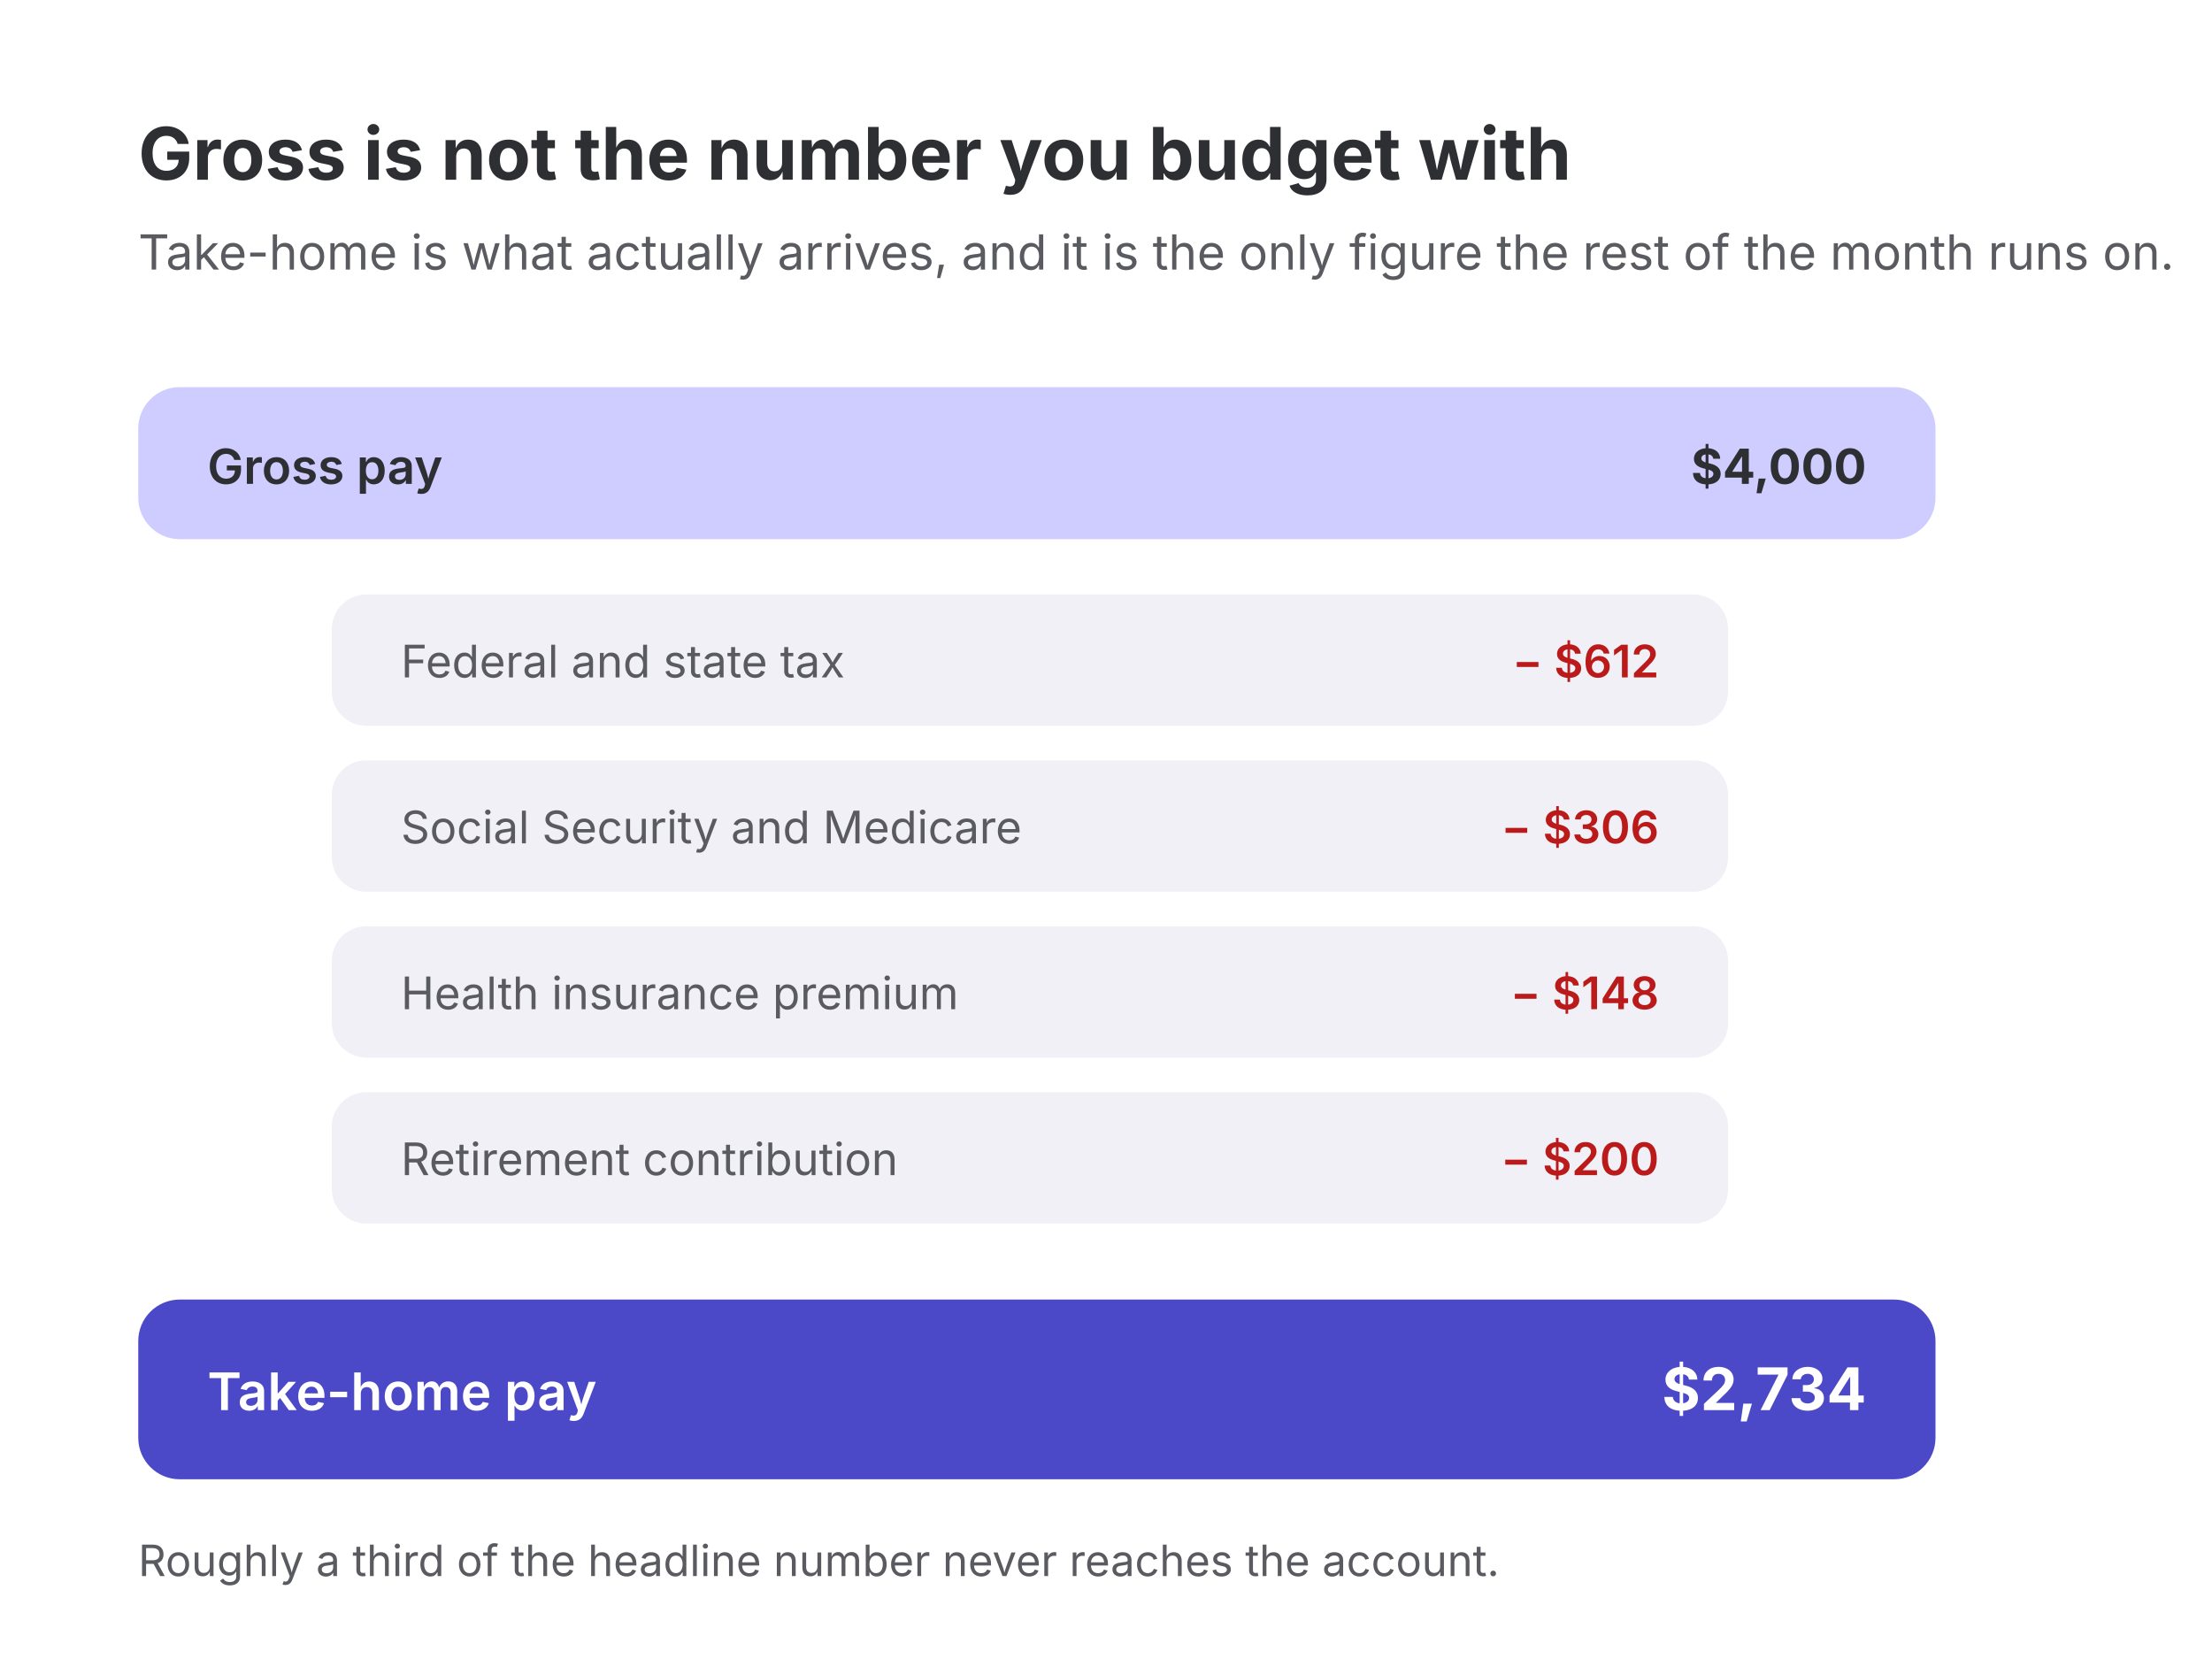
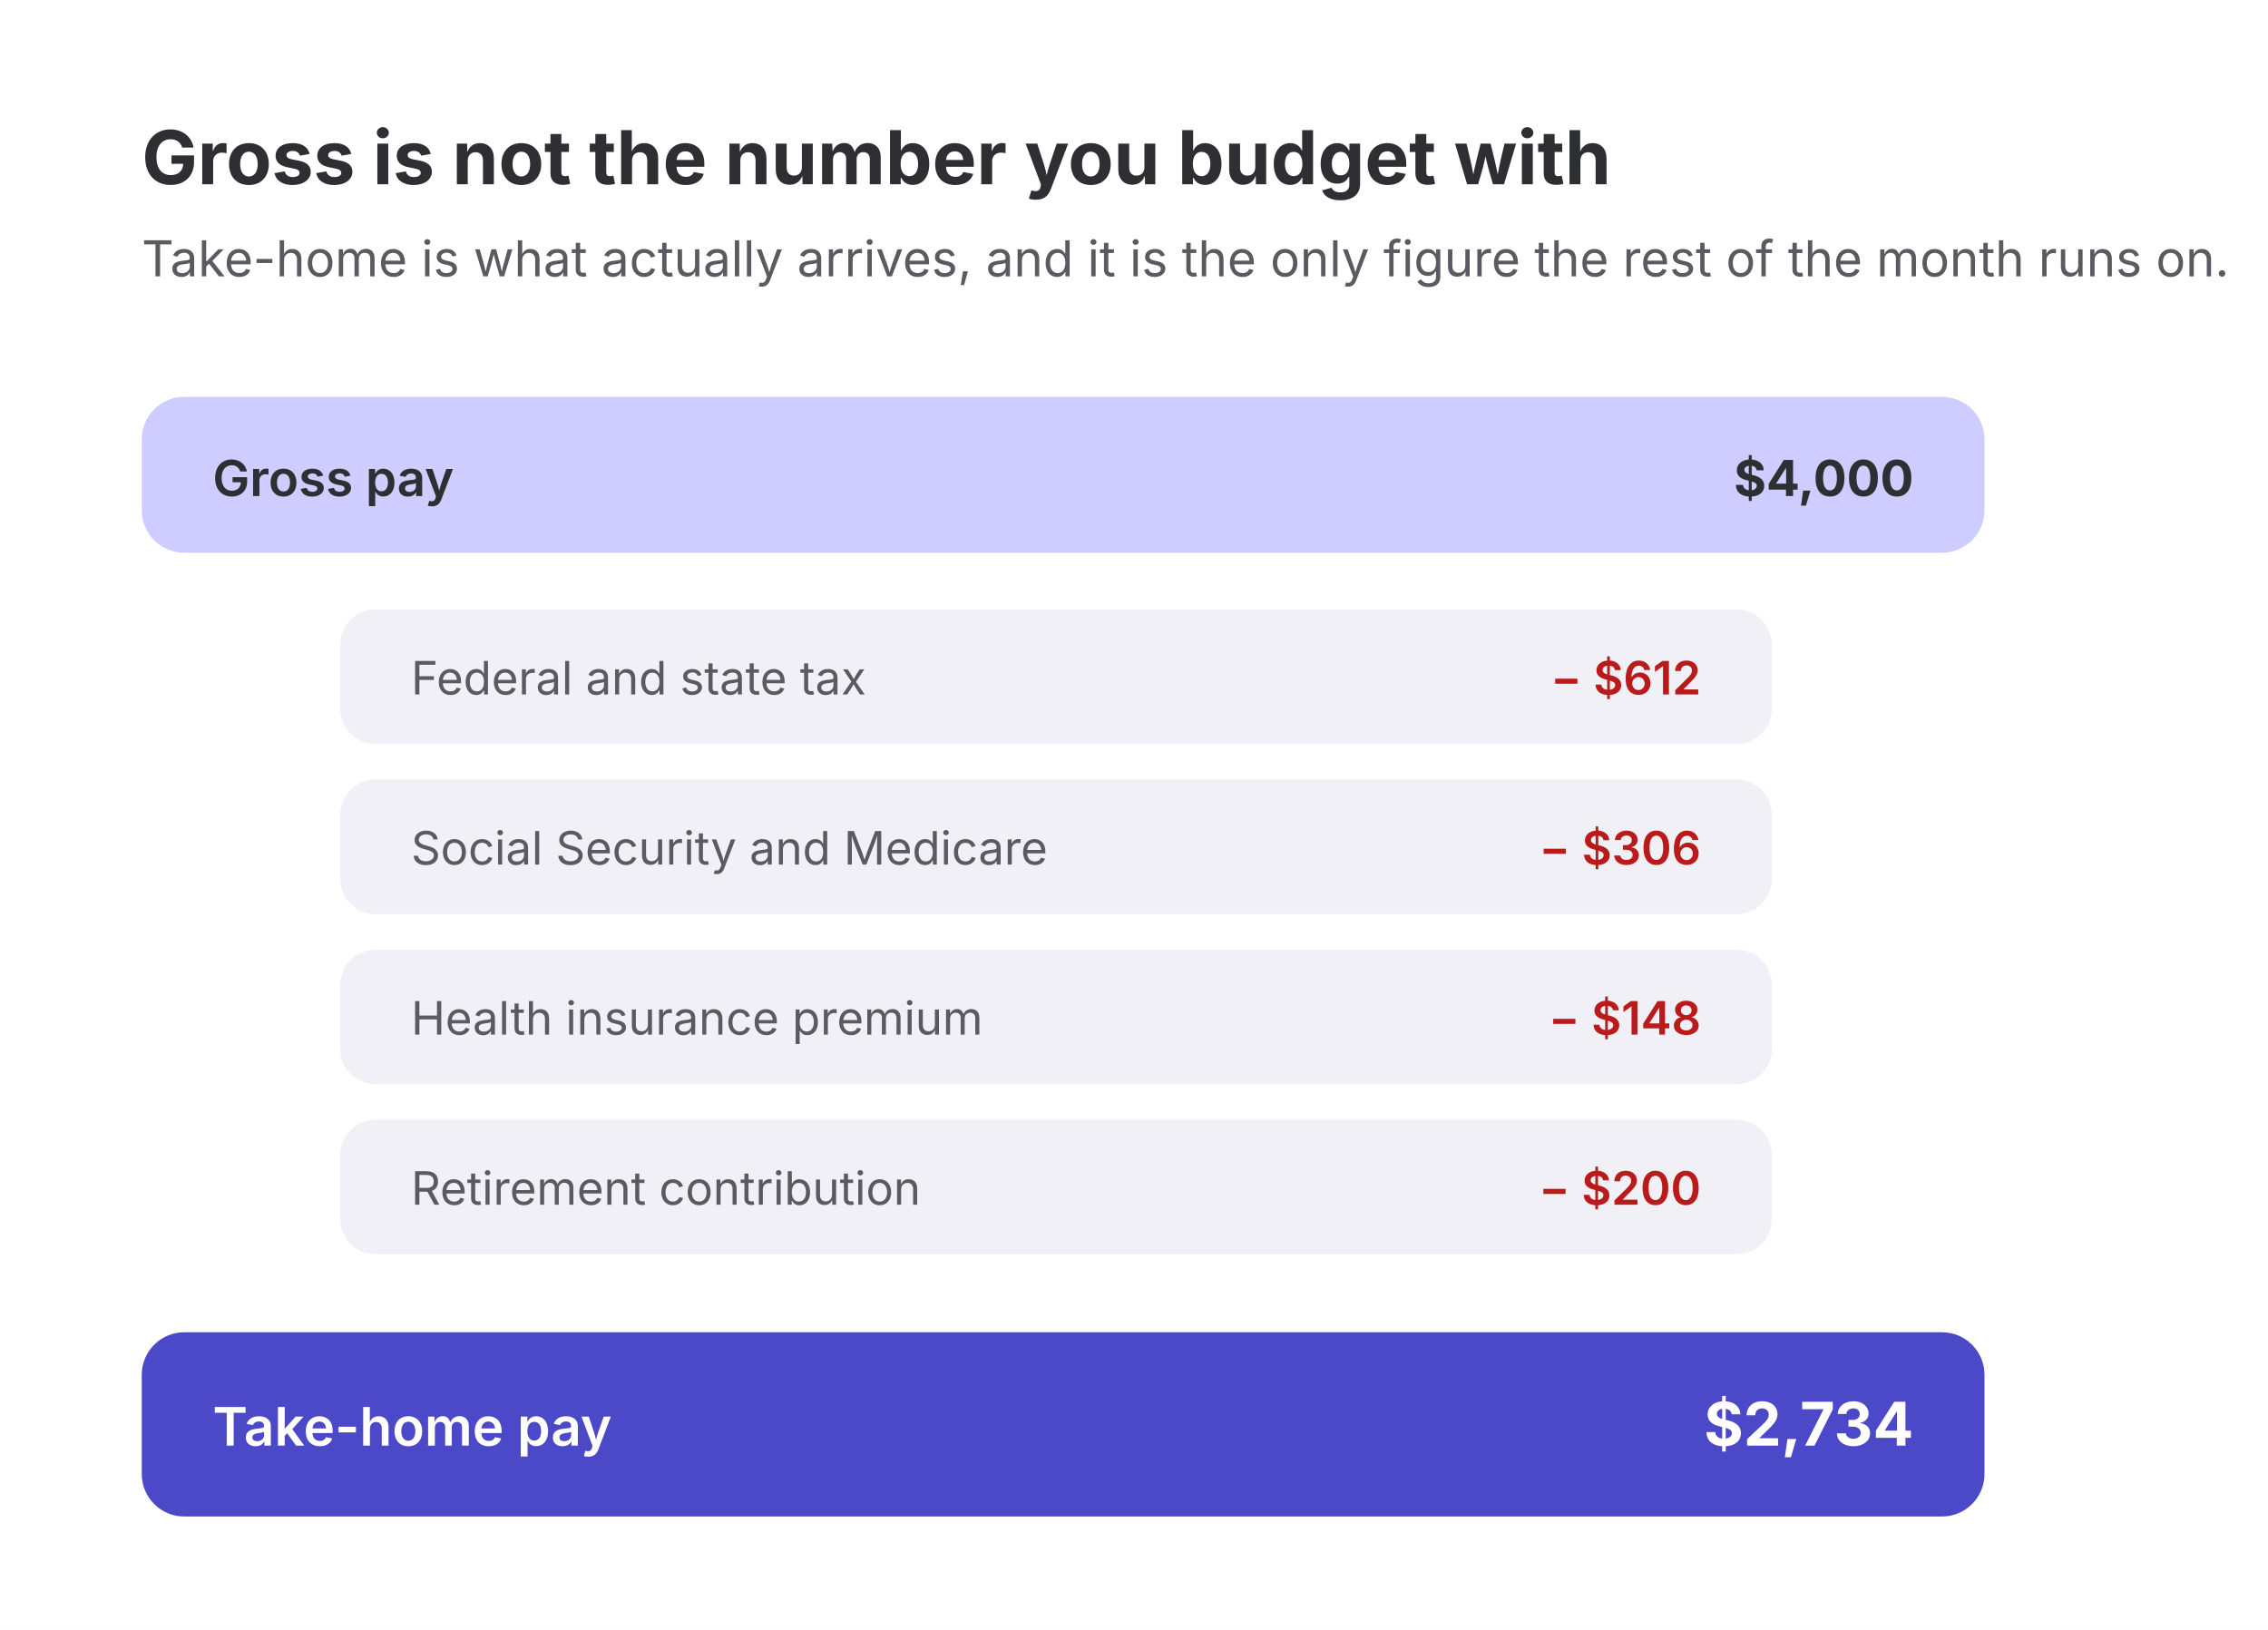
- <svg xmlns="http://www.w3.org/2000/svg" viewBox="0 0 640 480" font-family="Inter, system-ui, sans-serif">
-   <rect width="640" height="480" fill="#ffffff" />
+ <svg xmlns="http://www.w3.org/2000/svg" viewBox="0 0 640 460" font-family="Inter, system-ui, sans-serif">
+   <rect width="640" height="460" fill="#ffffff" />
  <text x="40" y="52" fill="#2d2f33" font-size="21" font-weight="700">Gross is not the number you budget with</text>
  <text x="40" y="78" fill="#5a5b60" font-size="14">Take-home is what actually arrives, and it is the only figure the rest of the month runs on.</text>
  <rect x="40" y="112" width="520" height="44" rx="12" fill="#cfcdff" />
  <text x="60" y="140" fill="#2d2f33" font-size="14" font-weight="600">Gross pay</text>
  <text x="540" y="140" fill="#2d2f33" font-size="14" font-weight="700" text-anchor="end">$4,000</text>
  <g font-size="13">
    <rect x="96" y="172" width="404" height="38" rx="10" fill="#f0f0f6" />
    <text x="116" y="196" fill="#5a5b60">Federal and state tax</text>
    <text x="480" y="196" fill="#ba1a1a" text-anchor="end" font-weight="600">− $612</text>
    <rect x="96" y="220" width="404" height="38" rx="10" fill="#f0f0f6" />
    <text x="116" y="244" fill="#5a5b60">Social Security and Medicare</text>
    <text x="480" y="244" fill="#ba1a1a" text-anchor="end" font-weight="600">− $306</text>
    <rect x="96" y="268" width="404" height="38" rx="10" fill="#f0f0f6" />
    <text x="116" y="292" fill="#5a5b60">Health insurance premium</text>
    <text x="480" y="292" fill="#ba1a1a" text-anchor="end" font-weight="600">− $148</text>
    <rect x="96" y="316" width="404" height="38" rx="10" fill="#f0f0f6" />
    <text x="116" y="340" fill="#5a5b60">Retirement contribution</text>
    <text x="480" y="340" fill="#ba1a1a" text-anchor="end" font-weight="600">− $200</text>
  </g>
  <rect x="40" y="376" width="520" height="52" rx="12" fill="#4c49c9" />
  <text x="60" y="408" fill="#ffffff" font-size="15" font-weight="600">Take-home pay</text>
  <text x="540" y="408" fill="#ffffff" font-size="17" font-weight="700" text-anchor="end">$2,734</text>
-   <text x="40" y="456" fill="#5a5b60" font-size="12.5">Roughly a third of the headline number never reaches the account.</text>
</svg>
